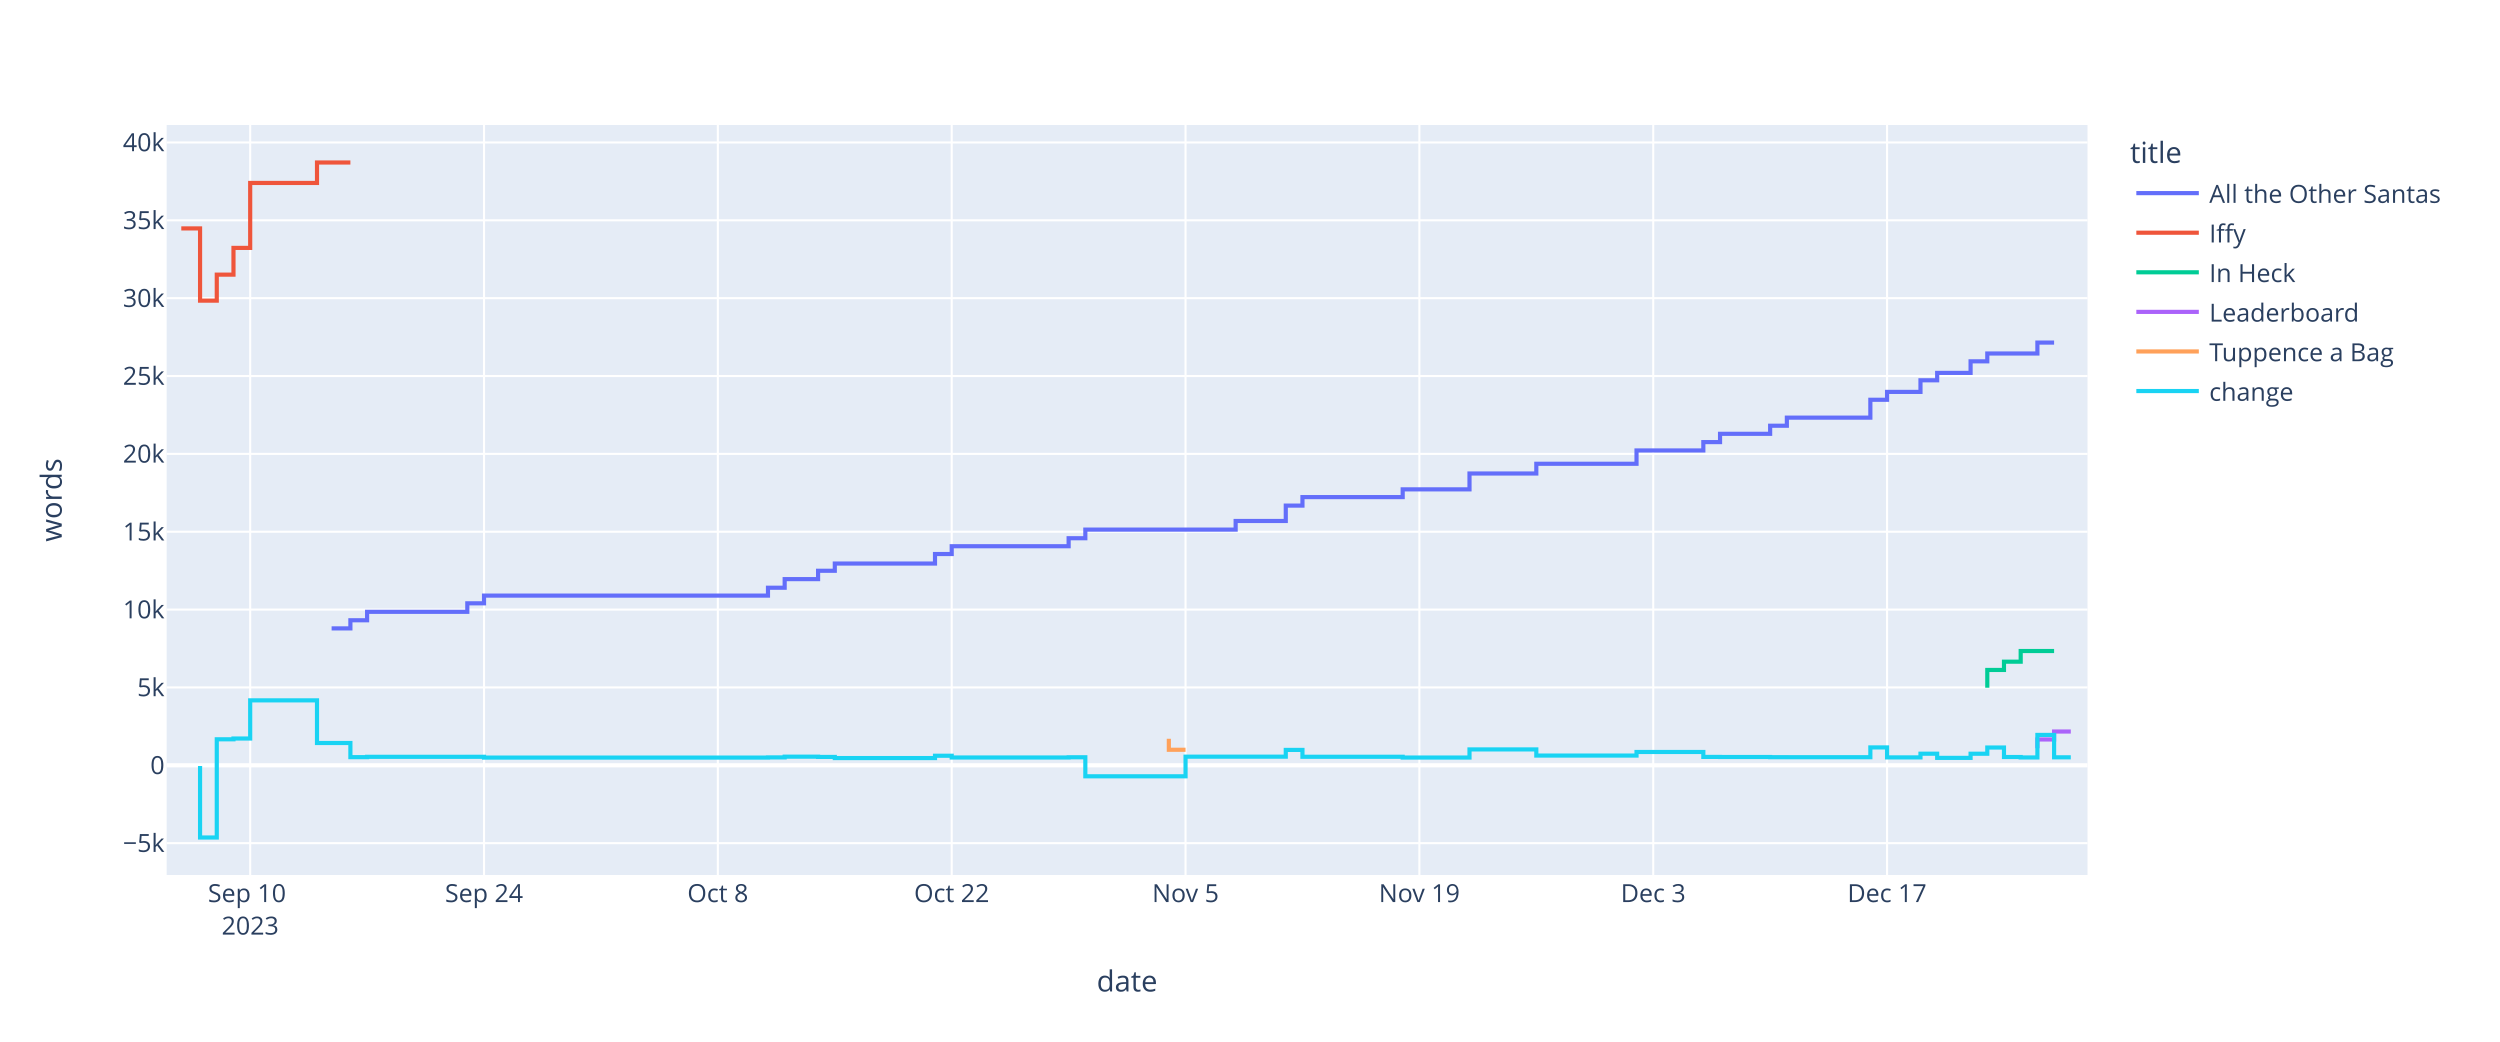
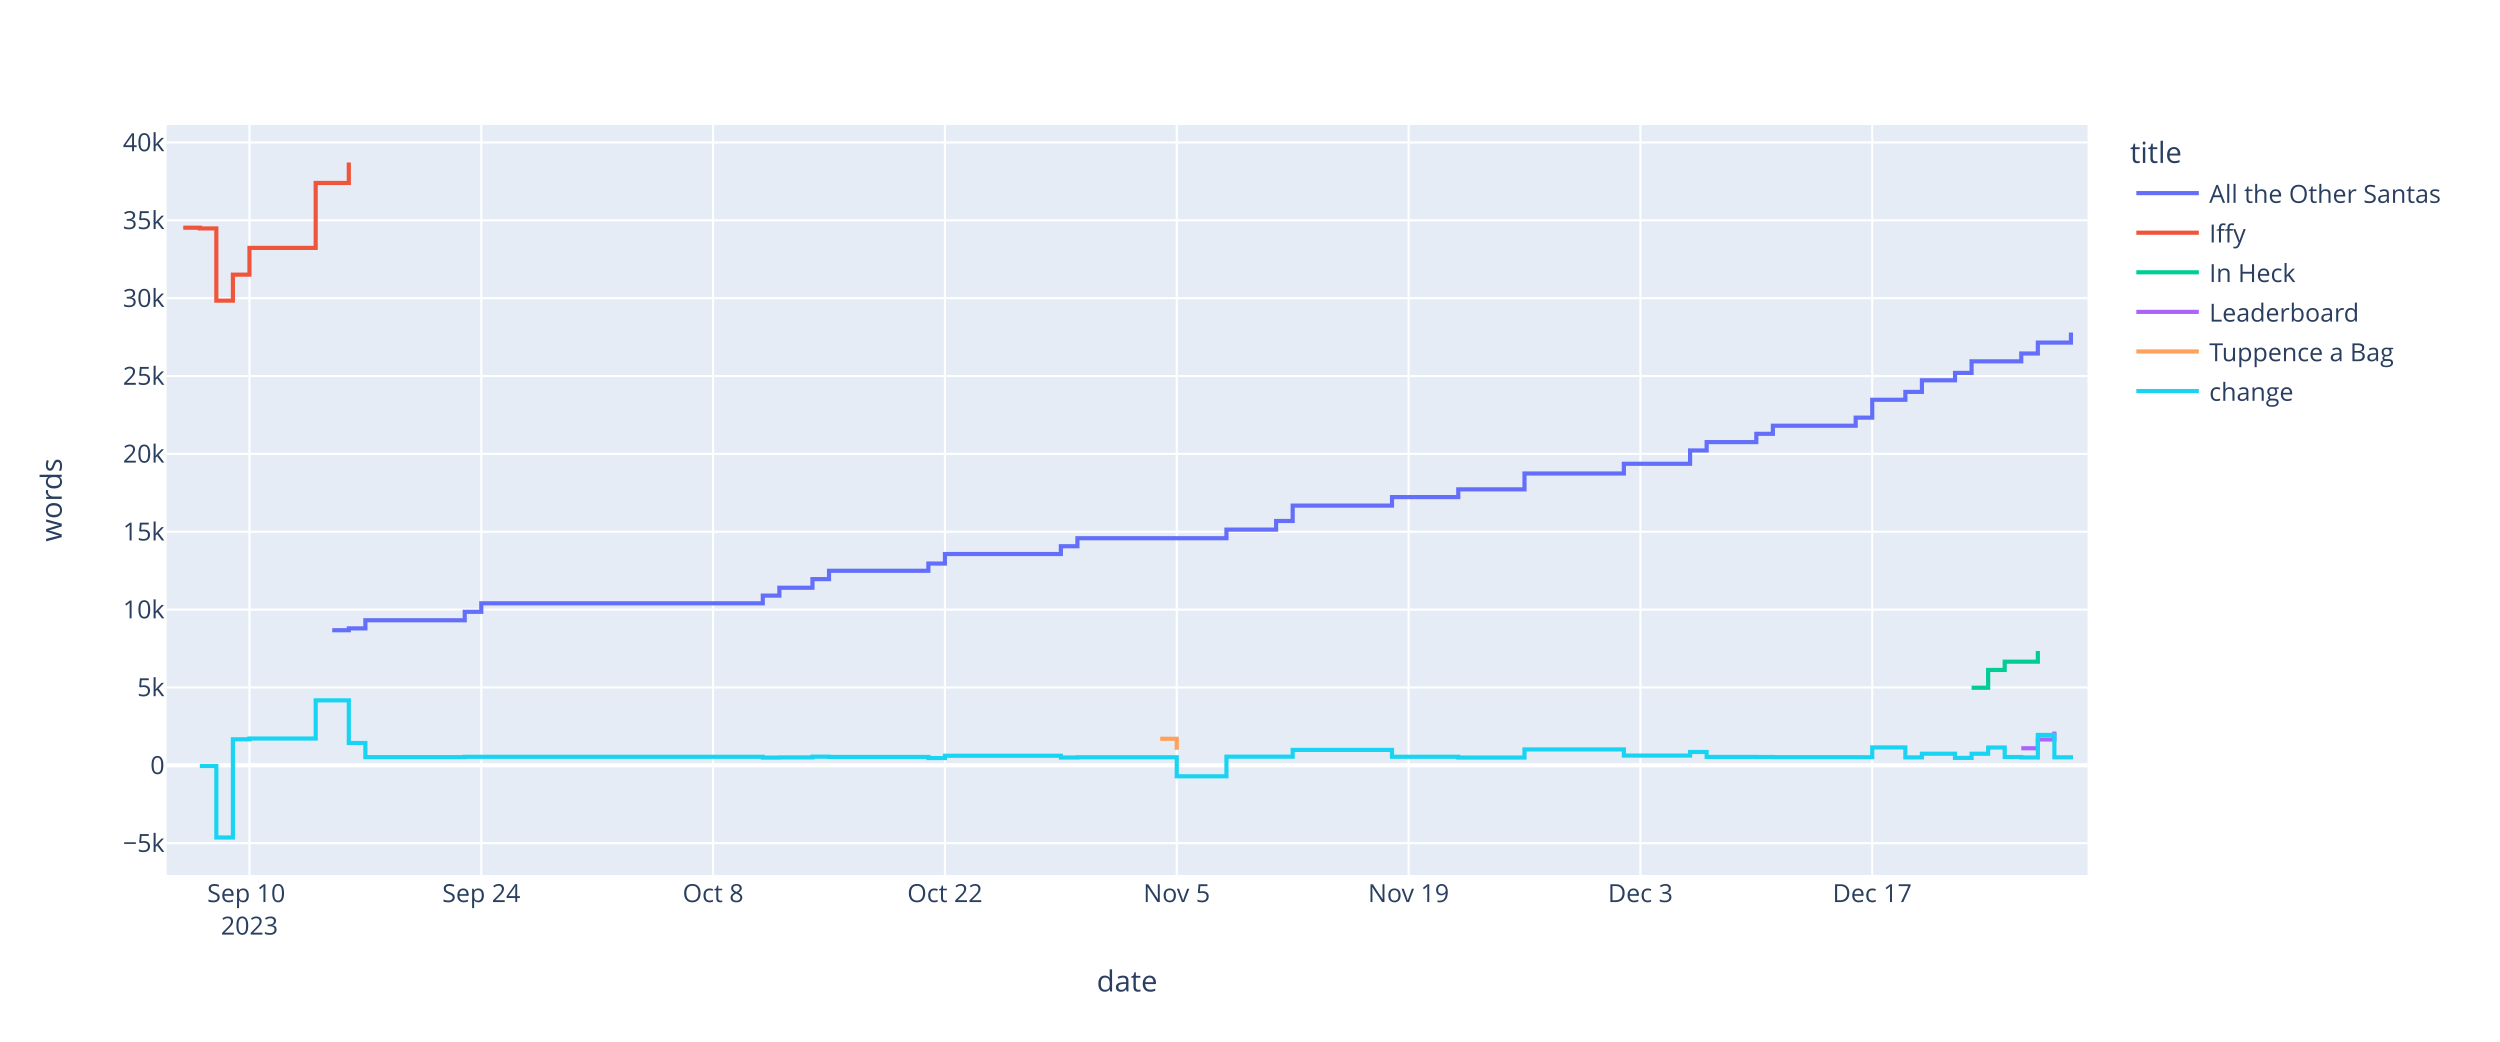
<svg xmlns="http://www.w3.org/2000/svg" class="main-svg" width="1200" height="500" style="" viewBox="0 0 1200 500">
  <rect x="0" y="0" width="1200" height="500" style="fill: rgb(255, 255, 255); fill-opacity: 1;" />
-   <defs id="defs-8bc1a7">
+   <defs id="defs-72df1a">
    <g class="clips">
-       <clipPath id="clip8bc1a7xyplot" class="plotclip">
+       <clipPath id="clip72df1axyplot" class="plotclip">
        <rect width="922" height="360" />
      </clipPath>
-       <clipPath class="axesclip" id="clip8bc1a7x">
+       <clipPath class="axesclip" id="clip72df1ax">
        <rect x="80" y="0" width="922" height="500" />
      </clipPath>
-       <clipPath class="axesclip" id="clip8bc1a7y">
+       <clipPath class="axesclip" id="clip72df1ay">
        <rect x="0" y="60" width="1200" height="360" />
      </clipPath>
-       <clipPath class="axesclip" id="clip8bc1a7xy">
+       <clipPath class="axesclip" id="clip72df1axy">
        <rect x="80" y="60" width="922" height="360" />
      </clipPath>
    </g>
    <g class="gradients" />
    <g class="patterns" />
  </defs>
  <g class="bglayer">
    <rect class="bg" x="80" y="60" width="922" height="360" style="fill: rgb(229, 236, 246); fill-opacity: 1; stroke-width: 0;" />
  </g>
  <g class="layer-below">
    <g class="imagelayer" />
    <g class="shapelayer" />
  </g>
  <g class="cartesianlayer">
    <g class="subplot xy">
      <g class="layer-subplot">
        <g class="shapelayer" />
        <g class="imagelayer" />
      </g>
      <g class="minor-gridlayer">
        <g class="x" />
        <g class="y" />
      </g>
      <g class="gridlayer">
        <g class="x">
-           <path class="xgrid crisp" transform="translate(120.09,0)" d="M0,60v360" style="stroke: rgb(255, 255, 255); stroke-opacity: 1; stroke-width: 1px;" />
-           <path class="xgrid crisp" transform="translate(232.33,0)" d="M0,60v360" style="stroke: rgb(255, 255, 255); stroke-opacity: 1; stroke-width: 1px;" />
-           <path class="xgrid crisp" transform="translate(344.57,0)" d="M0,60v360" style="stroke: rgb(255, 255, 255); stroke-opacity: 1; stroke-width: 1px;" />
-           <path class="xgrid crisp" transform="translate(456.82,0)" d="M0,60v360" style="stroke: rgb(255, 255, 255); stroke-opacity: 1; stroke-width: 1px;" />
-           <path class="xgrid crisp" transform="translate(569.06,0)" d="M0,60v360" style="stroke: rgb(255, 255, 255); stroke-opacity: 1; stroke-width: 1px;" />
-           <path class="xgrid crisp" transform="translate(681.3,0)" d="M0,60v360" style="stroke: rgb(255, 255, 255); stroke-opacity: 1; stroke-width: 1px;" />
-           <path class="xgrid crisp" transform="translate(793.55,0)" d="M0,60v360" style="stroke: rgb(255, 255, 255); stroke-opacity: 1; stroke-width: 1px;" />
-           <path class="xgrid crisp" transform="translate(905.79,0)" d="M0,60v360" style="stroke: rgb(255, 255, 255); stroke-opacity: 1; stroke-width: 1px;" />
+           <path class="xgrid crisp" transform="translate(119.74,0)" d="M0,60v360" style="stroke: rgb(255, 255, 255); stroke-opacity: 1; stroke-width: 1px;" />
+           <path class="xgrid crisp" transform="translate(231.02,0)" d="M0,60v360" style="stroke: rgb(255, 255, 255); stroke-opacity: 1; stroke-width: 1px;" />
+           <path class="xgrid crisp" transform="translate(342.29,0)" d="M0,60v360" style="stroke: rgb(255, 255, 255); stroke-opacity: 1; stroke-width: 1px;" />
+           <path class="xgrid crisp" transform="translate(453.57,0)" d="M0,60v360" style="stroke: rgb(255, 255, 255); stroke-opacity: 1; stroke-width: 1px;" />
+           <path class="xgrid crisp" transform="translate(564.84,0)" d="M0,60v360" style="stroke: rgb(255, 255, 255); stroke-opacity: 1; stroke-width: 1px;" />
+           <path class="xgrid crisp" transform="translate(676.12,0)" d="M0,60v360" style="stroke: rgb(255, 255, 255); stroke-opacity: 1; stroke-width: 1px;" />
+           <path class="xgrid crisp" transform="translate(787.4,0)" d="M0,60v360" style="stroke: rgb(255, 255, 255); stroke-opacity: 1; stroke-width: 1px;" />
+           <path class="xgrid crisp" transform="translate(898.67,0)" d="M0,60v360" style="stroke: rgb(255, 255, 255); stroke-opacity: 1; stroke-width: 1px;" />
        </g>
        <g class="y">
          <path class="ygrid crisp" transform="translate(0,404.71)" d="M80,0h922" style="stroke: rgb(255, 255, 255); stroke-opacity: 1; stroke-width: 1px;" />
          <path class="ygrid crisp" transform="translate(0,329.97)" d="M80,0h922" style="stroke: rgb(255, 255, 255); stroke-opacity: 1; stroke-width: 1px;" />
          <path class="ygrid crisp" transform="translate(0,292.6)" d="M80,0h922" style="stroke: rgb(255, 255, 255); stroke-opacity: 1; stroke-width: 1px;" />
          <path class="ygrid crisp" transform="translate(0,255.23)" d="M80,0h922" style="stroke: rgb(255, 255, 255); stroke-opacity: 1; stroke-width: 1px;" />
          <path class="ygrid crisp" transform="translate(0,217.86)" d="M80,0h922" style="stroke: rgb(255, 255, 255); stroke-opacity: 1; stroke-width: 1px;" />
          <path class="ygrid crisp" transform="translate(0,180.49)" d="M80,0h922" style="stroke: rgb(255, 255, 255); stroke-opacity: 1; stroke-width: 1px;" />
          <path class="ygrid crisp" transform="translate(0,143.12)" d="M80,0h922" style="stroke: rgb(255, 255, 255); stroke-opacity: 1; stroke-width: 1px;" />
          <path class="ygrid crisp" transform="translate(0,105.75)" d="M80,0h922" style="stroke: rgb(255, 255, 255); stroke-opacity: 1; stroke-width: 1px;" />
          <path class="ygrid crisp" transform="translate(0,68.38)" d="M80,0h922" style="stroke: rgb(255, 255, 255); stroke-opacity: 1; stroke-width: 1px;" />
        </g>
      </g>
      <g class="zerolinelayer">
        <path class="yzl zl crisp" transform="translate(0,367.34)" d="M80,0h922" style="stroke: rgb(255, 255, 255); stroke-opacity: 1; stroke-width: 2px;" />
      </g>
      <path class="xlines-below" />
      <path class="ylines-below" />
      <g class="overlines-below" />
      <g class="xaxislayer-below" />
      <g class="yaxislayer-below" />
      <g class="overaxes-below" />
-       <g class="plot" transform="translate(80,60)" clip-path="url(#clip8bc1a7xyplot)">
+       <g class="plot" transform="translate(80,60)" clip-path="url(#clip72df1axyplot)">
        <g class="scatterlayer mlayer">
-           <g class="trace scatter trace359afc" style="stroke-miterlimit: 2; opacity: 1;">
-             <g class="fills" />
-             <g class="errorbars" />
-             <g class="lines">
-               <path class="js-line" d="M80.17,242.51V241.63H88.19V237.73H96.21V233.67H144.31V229.59H152.33V225.89H288.63V222.11H296.64V217.98H312.68V213.97H320.7V210.5H368.8V205.93H376.82V202.19H432.94V198.35H440.96V194.21H513.11V190.07H537.17V182.69H545.18V178.61H593.29V174.89H625.36V167.28H657.43V162.61H705.53V156.22H737.6V152.21H745.62V148.23H769.67V144.35H777.69V140.47H817.77V131.89H825.79V128.11H841.83V122.54H849.84V118.99H865.88V113.44H873.9V109.68H897.95V104.44H905.97" style="vector-effect: non-scaling-stroke; fill: none; stroke: rgb(99, 110, 250); stroke-opacity: 1; stroke-width: 2px; opacity: 1;" />
-             </g>
-             <g class="points" />
-             <g class="text" />
-           </g>
-           <g class="trace scatter trace90cfe5" style="stroke-miterlimit: 2; opacity: 1;">
-             <g class="fills" />
-             <g class="errorbars" />
-             <g class="lines">
-               <path class="js-line" d="M8.02,49.3V49.64H16.03V84.31H24.05V71.83H32.07V58.99H40.09V27.82H72.16V18H88.19" style="vector-effect: non-scaling-stroke; fill: none; stroke: rgb(239, 85, 59); stroke-opacity: 1; stroke-width: 2px; opacity: 1;" />
-             </g>
-             <g class="points" />
-             <g class="text" />
-           </g>
-           <g class="trace scatter trace8eac51" style="stroke-miterlimit: 2; opacity: 1;">
-             <g class="fills" />
-             <g class="errorbars" />
-             <g class="lines">
-               <path class="js-line" d="M873.9,270.11V261.58H881.91V257.61H889.93V252.49H905.97" style="vector-effect: non-scaling-stroke; fill: none; stroke: rgb(0, 204, 150); stroke-opacity: 1; stroke-width: 2px; opacity: 1;" />
-             </g>
-             <g class="points" />
-             <g class="text" />
-           </g>
-           <g class="trace scatter trace438dbb" style="stroke-miterlimit: 2; opacity: 1;">
-             <g class="fills" />
-             <g class="errorbars" />
-             <g class="lines">
-               <path class="js-line" d="M897.95,299.16V294.95H905.97V291.13H913.98" style="vector-effect: non-scaling-stroke; fill: none; stroke: rgb(171, 99, 250); stroke-opacity: 1; stroke-width: 2px; opacity: 1;" />
-             </g>
-             <g class="points" />
-             <g class="text" />
-           </g>
-           <g class="trace scatter trace16e18c" style="stroke-miterlimit: 2; opacity: 1;">
-             <g class="fills" />
-             <g class="errorbars" />
-             <g class="lines">
-               <path class="js-line" d="M481.04,294.61V299.89H489.06" style="vector-effect: non-scaling-stroke; fill: none; stroke: rgb(255, 161, 90); stroke-opacity: 1; stroke-width: 2px; opacity: 1;" />
-             </g>
-             <g class="points" />
-             <g class="text" />
-           </g>
-           <g class="trace scatter tracecbed3b" style="stroke-miterlimit: 2; opacity: 1;">
-             <g class="fills" />
-             <g class="errorbars" />
-             <g class="lines">
-               <path class="js-line" d="M16.03,307.68V342H24.05V294.86H32.07V294.49H40.09V276.17H72.16V296.64H88.19V303.43H96.21V303.27H144.31V303.26H152.33V303.64H288.63V303.55H296.64V303.2H312.68V303.33H320.7V303.87H368.8V302.76H376.82V303.6H432.94V303.49H440.96V312.62H489.06V303.2H513.11V303.2H537.17V299.96H545.18V303.25H593.29V303.62H625.36V299.72H657.43V302.67H705.53V300.95H737.6V303.32H745.62V303.36H769.67V303.45H777.69V303.46H817.77V298.76H825.79V303.55H841.83V301.78H849.84V303.78H865.88V301.79H873.9V298.81H881.91V303.37H889.93V303.58H897.95V292.76H905.97V303.51H913.98" style="vector-effect: non-scaling-stroke; fill: none; stroke: rgb(25, 211, 243); stroke-opacity: 1; stroke-width: 2px; opacity: 1;" />
+           <g class="trace scatter traceb499b3" style="stroke-miterlimit: 2; opacity: 1;">
+             <g class="fills" />
+             <g class="errorbars" />
+             <g class="lines">
+               <path class="js-line" d="M79.48,242.51H87.43V241.63H95.38V237.73H143.07V233.67H151.02V229.59H286.14V225.89H294.09V222.11H309.98V217.98H317.93V213.97H365.62V210.5H373.57V205.93H429.21V202.19H437.16V198.35H508.69V194.21H532.53V190.07H540.48V182.69H588.17V178.61H619.97V174.89H651.76V167.28H699.45V162.61H731.24V156.22H739.19V152.21H763.03V148.23H770.98V144.35H810.72V140.47H818.67V131.89H834.57V128.11H842.52V122.54H858.41V118.99H866.36V113.44H890.21V109.68H898.16V104.44H914.05V99.61" style="vector-effect: non-scaling-stroke; fill: none; stroke: rgb(99, 110, 250); stroke-opacity: 1; stroke-width: 2px; opacity: 1;" />
+             </g>
+             <g class="points" />
+             <g class="text" />
+           </g>
+           <g class="trace scatter trace86cd55" style="stroke-miterlimit: 2; opacity: 1;">
+             <g class="fills" />
+             <g class="errorbars" />
+             <g class="lines">
+               <path class="js-line" d="M7.95,49.3H15.9V49.64H23.84V84.31H31.79V71.83H39.74V58.99H71.53V27.82H87.43V18" style="vector-effect: non-scaling-stroke; fill: none; stroke: rgb(239, 85, 59); stroke-opacity: 1; stroke-width: 2px; opacity: 1;" />
+             </g>
+             <g class="points" />
+             <g class="text" />
+           </g>
+           <g class="trace scatter tracebefc42" style="stroke-miterlimit: 2; opacity: 1;">
+             <g class="fills" />
+             <g class="errorbars" />
+             <g class="lines">
+               <path class="js-line" d="M866.36,270.11H874.31V261.58H882.26V257.61H898.16V252.49" style="vector-effect: non-scaling-stroke; fill: none; stroke: rgb(0, 204, 150); stroke-opacity: 1; stroke-width: 2px; opacity: 1;" />
+             </g>
+             <g class="points" />
+             <g class="text" />
+           </g>
+           <g class="trace scatter traced1f02c" style="stroke-miterlimit: 2; opacity: 1;">
+             <g class="fills" />
+             <g class="errorbars" />
+             <g class="lines">
+               <path class="js-line" d="M890.21,299.16H898.16V294.95H906.1V291.13" style="vector-effect: non-scaling-stroke; fill: none; stroke: rgb(171, 99, 250); stroke-opacity: 1; stroke-width: 2px; opacity: 1;" />
+             </g>
+             <g class="points" />
+             <g class="text" />
+           </g>
+           <g class="trace scatter tracee2093f" style="stroke-miterlimit: 2; opacity: 1;">
+             <g class="fills" />
+             <g class="errorbars" />
+             <g class="lines">
+               <path class="js-line" d="M476.9,294.61H484.84V299.89" style="vector-effect: non-scaling-stroke; fill: none; stroke: rgb(255, 161, 90); stroke-opacity: 1; stroke-width: 2px; opacity: 1;" />
+             </g>
+             <g class="points" />
+             <g class="text" />
+           </g>
+           <g class="trace scatter trace5f2c19" style="stroke-miterlimit: 2; opacity: 1;">
+             <g class="fills" />
+             <g class="errorbars" />
+             <g class="lines">
+               <path class="js-line" d="M15.9,307.68H23.84V342H31.79V294.86H39.74V294.49H71.53V276.17H87.43V296.64H95.38V303.43H143.07V303.27H151.02V303.26H286.14V303.64H294.09V303.55H309.98V303.2H317.93V303.33H365.62V303.87H373.57V302.76H429.21V303.6H437.16V303.49H484.84V312.62H508.69V303.2H532.53V303.2H540.48V299.96H588.17V303.25H619.97V303.62H651.76V299.72H699.45V302.67H731.24V300.95H739.19V303.32H763.03V303.36H770.98V303.45H810.72V303.46H818.67V298.76H834.57V303.55H842.52V301.78H858.41V303.78H866.36V301.79H874.31V298.81H882.26V303.37H890.21V303.58H898.16V292.76H906.1V303.51H914.05V302.51" style="vector-effect: non-scaling-stroke; fill: none; stroke: rgb(25, 211, 243); stroke-opacity: 1; stroke-width: 2px; opacity: 1;" />
            </g>
            <g class="points" />
            <g class="text" />
          </g>
        </g>
      </g>
      <g class="overplot" />
      <path class="xlines-above crisp" d="M0,0" style="fill: none;" />
      <path class="ylines-above crisp" d="M0,0" style="fill: none;" />
      <g class="overlines-above" />
      <g class="xaxislayer-above">
        <g class="xtick">
-           <text text-anchor="middle" x="0" y="433" transform="translate(120.09,0)" style="font-family: 'Open Sans', verdana, arial, sans-serif; font-size: 12px; fill: rgb(42, 63, 95); fill-opacity: 1; white-space: pre; opacity: 1;">
+           <text text-anchor="middle" x="0" y="433" transform="translate(119.74,0)" style="font-family: 'Open Sans', verdana, arial, sans-serif; font-size: 12px; fill: rgb(42, 63, 95); fill-opacity: 1; white-space: pre; opacity: 1;">
            <tspan class="line" dy="0em" x="0" y="433">Sep 10</tspan>
            <tspan class="line" dy="1.3em" x="0" y="433">2023</tspan>
          </text>
        </g>
        <g class="xtick">
-           <text text-anchor="middle" x="0" y="433" style="font-family: 'Open Sans', verdana, arial, sans-serif; font-size: 12px; fill: rgb(42, 63, 95); fill-opacity: 1; white-space: pre; opacity: 1;" transform="translate(232.33,0)">Sep 24</text>
-         </g>
-         <g class="xtick">
-           <text text-anchor="middle" x="0" y="433" style="font-family: 'Open Sans', verdana, arial, sans-serif; font-size: 12px; fill: rgb(42, 63, 95); fill-opacity: 1; white-space: pre; opacity: 1;" transform="translate(344.57,0)">Oct 8</text>
-         </g>
-         <g class="xtick">
-           <text text-anchor="middle" x="0" y="433" style="font-family: 'Open Sans', verdana, arial, sans-serif; font-size: 12px; fill: rgb(42, 63, 95); fill-opacity: 1; white-space: pre; opacity: 1;" transform="translate(456.82,0)">Oct 22</text>
-         </g>
-         <g class="xtick">
-           <text text-anchor="middle" x="0" y="433" style="font-family: 'Open Sans', verdana, arial, sans-serif; font-size: 12px; fill: rgb(42, 63, 95); fill-opacity: 1; white-space: pre; opacity: 1;" transform="translate(569.06,0)">Nov 5</text>
-         </g>
-         <g class="xtick">
-           <text text-anchor="middle" x="0" y="433" style="font-family: 'Open Sans', verdana, arial, sans-serif; font-size: 12px; fill: rgb(42, 63, 95); fill-opacity: 1; white-space: pre; opacity: 1;" transform="translate(681.3,0)">Nov 19</text>
-         </g>
-         <g class="xtick">
-           <text text-anchor="middle" x="0" y="433" style="font-family: 'Open Sans', verdana, arial, sans-serif; font-size: 12px; fill: rgb(42, 63, 95); fill-opacity: 1; white-space: pre; opacity: 1;" transform="translate(793.55,0)">Dec 3</text>
-         </g>
-         <g class="xtick">
-           <text text-anchor="middle" x="0" y="433" style="font-family: 'Open Sans', verdana, arial, sans-serif; font-size: 12px; fill: rgb(42, 63, 95); fill-opacity: 1; white-space: pre; opacity: 1;" transform="translate(905.79,0)">Dec 17</text>
+           <text text-anchor="middle" x="0" y="433" style="font-family: 'Open Sans', verdana, arial, sans-serif; font-size: 12px; fill: rgb(42, 63, 95); fill-opacity: 1; white-space: pre; opacity: 1;" transform="translate(231.02,0)">Sep 24</text>
+         </g>
+         <g class="xtick">
+           <text text-anchor="middle" x="0" y="433" style="font-family: 'Open Sans', verdana, arial, sans-serif; font-size: 12px; fill: rgb(42, 63, 95); fill-opacity: 1; white-space: pre; opacity: 1;" transform="translate(342.29,0)">Oct 8</text>
+         </g>
+         <g class="xtick">
+           <text text-anchor="middle" x="0" y="433" style="font-family: 'Open Sans', verdana, arial, sans-serif; font-size: 12px; fill: rgb(42, 63, 95); fill-opacity: 1; white-space: pre; opacity: 1;" transform="translate(453.57,0)">Oct 22</text>
+         </g>
+         <g class="xtick">
+           <text text-anchor="middle" x="0" y="433" style="font-family: 'Open Sans', verdana, arial, sans-serif; font-size: 12px; fill: rgb(42, 63, 95); fill-opacity: 1; white-space: pre; opacity: 1;" transform="translate(564.84,0)">Nov 5</text>
+         </g>
+         <g class="xtick">
+           <text text-anchor="middle" x="0" y="433" style="font-family: 'Open Sans', verdana, arial, sans-serif; font-size: 12px; fill: rgb(42, 63, 95); fill-opacity: 1; white-space: pre; opacity: 1;" transform="translate(676.12,0)">Nov 19</text>
+         </g>
+         <g class="xtick">
+           <text text-anchor="middle" x="0" y="433" style="font-family: 'Open Sans', verdana, arial, sans-serif; font-size: 12px; fill: rgb(42, 63, 95); fill-opacity: 1; white-space: pre; opacity: 1;" transform="translate(787.4,0)">Dec 3</text>
+         </g>
+         <g class="xtick">
+           <text text-anchor="middle" x="0" y="433" style="font-family: 'Open Sans', verdana, arial, sans-serif; font-size: 12px; fill: rgb(42, 63, 95); fill-opacity: 1; white-space: pre; opacity: 1;" transform="translate(898.67,0)">Dec 17</text>
        </g>
      </g>
      <g class="yaxislayer-above">
        <g class="ytick">
          <text text-anchor="end" x="79" y="4.2" transform="translate(0,404.71)" style="font-family: 'Open Sans', verdana, arial, sans-serif; font-size: 12px; fill: rgb(42, 63, 95); fill-opacity: 1; white-space: pre; opacity: 1;">−5k</text>
        </g>
        <g class="ytick">
          <text text-anchor="end" x="79" y="4.2" style="font-family: 'Open Sans', verdana, arial, sans-serif; font-size: 12px; fill: rgb(42, 63, 95); fill-opacity: 1; white-space: pre; opacity: 1;" transform="translate(0,367.34)">0</text>
        </g>
        <g class="ytick">
          <text text-anchor="end" x="79" y="4.2" style="font-family: 'Open Sans', verdana, arial, sans-serif; font-size: 12px; fill: rgb(42, 63, 95); fill-opacity: 1; white-space: pre; opacity: 1;" transform="translate(0,329.97)">5k</text>
        </g>
        <g class="ytick">
          <text text-anchor="end" x="79" y="4.2" style="font-family: 'Open Sans', verdana, arial, sans-serif; font-size: 12px; fill: rgb(42, 63, 95); fill-opacity: 1; white-space: pre; opacity: 1;" transform="translate(0,292.6)">10k</text>
        </g>
        <g class="ytick">
          <text text-anchor="end" x="79" y="4.2" style="font-family: 'Open Sans', verdana, arial, sans-serif; font-size: 12px; fill: rgb(42, 63, 95); fill-opacity: 1; white-space: pre; opacity: 1;" transform="translate(0,255.23)">15k</text>
        </g>
        <g class="ytick">
          <text text-anchor="end" x="79" y="4.2" style="font-family: 'Open Sans', verdana, arial, sans-serif; font-size: 12px; fill: rgb(42, 63, 95); fill-opacity: 1; white-space: pre; opacity: 1;" transform="translate(0,217.86)">20k</text>
        </g>
        <g class="ytick">
          <text text-anchor="end" x="79" y="4.2" style="font-family: 'Open Sans', verdana, arial, sans-serif; font-size: 12px; fill: rgb(42, 63, 95); fill-opacity: 1; white-space: pre; opacity: 1;" transform="translate(0,180.49)">25k</text>
        </g>
        <g class="ytick">
          <text text-anchor="end" x="79" y="4.2" style="font-family: 'Open Sans', verdana, arial, sans-serif; font-size: 12px; fill: rgb(42, 63, 95); fill-opacity: 1; white-space: pre; opacity: 1;" transform="translate(0,143.12)">30k</text>
        </g>
        <g class="ytick">
          <text text-anchor="end" x="79" y="4.2" style="font-family: 'Open Sans', verdana, arial, sans-serif; font-size: 12px; fill: rgb(42, 63, 95); fill-opacity: 1; white-space: pre; opacity: 1;" transform="translate(0,105.75)">35k</text>
        </g>
        <g class="ytick">
          <text text-anchor="end" x="79" y="4.2" style="font-family: 'Open Sans', verdana, arial, sans-serif; font-size: 12px; fill: rgb(42, 63, 95); fill-opacity: 1; white-space: pre; opacity: 1;" transform="translate(0,68.38)">40k</text>
        </g>
      </g>
      <g class="overaxes-above" />
    </g>
  </g>
  <g class="polarlayer" />
  <g class="smithlayer" />
  <g class="ternarylayer" />
  <g class="geolayer" />
  <g class="funnelarealayer" />
  <g class="pielayer" />
  <g class="iciclelayer" />
  <g class="treemaplayer" />
  <g class="sunburstlayer" />
  <g class="glimages" />
-   <defs id="topdefs-8bc1a7">
+   <defs id="topdefs-72df1a">
    <g class="clips" />
-     <clipPath id="legend8bc1a7">
+     <clipPath id="legend72df1a">
      <rect width="168" height="143" x="0" y="0" />
    </clipPath>
  </defs>
  <g class="layer-above">
    <g class="imagelayer" />
    <g class="shapelayer" />
  </g>
  <g class="infolayer">
    <g class="legend" pointer-events="all" transform="translate(1020.44,60)">
      <rect class="bg" shape-rendering="crispEdges" style="stroke: rgb(68, 68, 68); stroke-opacity: 1; fill: rgb(255, 255, 255); fill-opacity: 1; stroke-width: 0px;" width="168" height="143" x="0" y="0" />
-       <g class="scrollbox" transform="" clip-path="url(#legend8bc1a7)">
+       <g class="scrollbox" transform="" clip-path="url(#legend72df1a)">
        <text class="legendtitletext" text-anchor="start" x="2" y="18.2" style="font-family: 'Open Sans', verdana, arial, sans-serif; font-size: 14px; fill: rgb(42, 63, 95); fill-opacity: 1; white-space: pre;">title</text>
        <g class="groups" transform="">
          <g class="traces" transform="translate(0,32.7)" style="opacity: 1;">
            <text class="legendtext" text-anchor="start" x="40" y="4.68" style="font-family: 'Open Sans', verdana, arial, sans-serif; font-size: 12px; fill: rgb(42, 63, 95); fill-opacity: 1; white-space: pre;">All the Other Santas</text>
            <g class="layers" style="opacity: 1;">
              <g class="legendfill" />
              <g class="legendlines">
                <path class="js-line" d="M5,0h30" style="fill: none; stroke: rgb(99, 110, 250); stroke-opacity: 1; stroke-width: 2px;" />
              </g>
              <g class="legendsymbols">
                <g class="legendpoints" />
              </g>
            </g>
            <rect class="legendtoggle" x="0" y="-9.5" width="162.156" height="19" style="fill: rgb(0, 0, 0); fill-opacity: 0;" />
          </g>
        </g>
        <g class="groups" transform="">
          <g class="traces" transform="translate(0,51.7)" style="opacity: 1;">
            <text class="legendtext" text-anchor="start" x="40" y="4.68" style="font-family: 'Open Sans', verdana, arial, sans-serif; font-size: 12px; fill: rgb(42, 63, 95); fill-opacity: 1; white-space: pre;">Iffy</text>
            <g class="layers" style="opacity: 1;">
              <g class="legendfill" />
              <g class="legendlines">
                <path class="js-line" d="M5,0h30" style="fill: none; stroke: rgb(239, 85, 59); stroke-opacity: 1; stroke-width: 2px;" />
              </g>
              <g class="legendsymbols">
                <g class="legendpoints" />
              </g>
            </g>
            <rect class="legendtoggle" x="0" y="-9.5" width="162.156" height="19" style="fill: rgb(0, 0, 0); fill-opacity: 0;" />
          </g>
        </g>
        <g class="groups" transform="">
          <g class="traces" transform="translate(0,70.7)" style="opacity: 1;">
            <text class="legendtext" text-anchor="start" x="40" y="4.68" style="font-family: 'Open Sans', verdana, arial, sans-serif; font-size: 12px; fill: rgb(42, 63, 95); fill-opacity: 1; white-space: pre;">In Heck</text>
            <g class="layers" style="opacity: 1;">
              <g class="legendfill" />
              <g class="legendlines">
                <path class="js-line" d="M5,0h30" style="fill: none; stroke: rgb(0, 204, 150); stroke-opacity: 1; stroke-width: 2px;" />
              </g>
              <g class="legendsymbols">
                <g class="legendpoints" />
              </g>
            </g>
            <rect class="legendtoggle" x="0" y="-9.5" width="162.156" height="19" style="fill: rgb(0, 0, 0); fill-opacity: 0;" />
          </g>
        </g>
        <g class="groups" transform="">
          <g class="traces" transform="translate(0,89.7)" style="opacity: 1;">
            <text class="legendtext" text-anchor="start" x="40" y="4.68" style="font-family: 'Open Sans', verdana, arial, sans-serif; font-size: 12px; fill: rgb(42, 63, 95); fill-opacity: 1; white-space: pre;">Leaderboard</text>
            <g class="layers" style="opacity: 1;">
              <g class="legendfill" />
              <g class="legendlines">
                <path class="js-line" d="M5,0h30" style="fill: none; stroke: rgb(171, 99, 250); stroke-opacity: 1; stroke-width: 2px;" />
              </g>
              <g class="legendsymbols">
                <g class="legendpoints" />
              </g>
            </g>
            <rect class="legendtoggle" x="0" y="-9.5" width="162.156" height="19" style="fill: rgb(0, 0, 0); fill-opacity: 0;" />
          </g>
        </g>
        <g class="groups" transform="">
          <g class="traces" transform="translate(0,108.7)" style="opacity: 1;">
            <text class="legendtext" text-anchor="start" x="40" y="4.68" style="font-family: 'Open Sans', verdana, arial, sans-serif; font-size: 12px; fill: rgb(42, 63, 95); fill-opacity: 1; white-space: pre;">Tuppence a Bag</text>
            <g class="layers" style="opacity: 1;">
              <g class="legendfill" />
              <g class="legendlines">
                <path class="js-line" d="M5,0h30" style="fill: none; stroke: rgb(255, 161, 90); stroke-opacity: 1; stroke-width: 2px;" />
              </g>
              <g class="legendsymbols">
                <g class="legendpoints" />
              </g>
            </g>
            <rect class="legendtoggle" x="0" y="-9.5" width="162.156" height="19" style="fill: rgb(0, 0, 0); fill-opacity: 0;" />
          </g>
        </g>
        <g class="groups" transform="">
          <g class="traces" transform="translate(0,127.7)" style="opacity: 1;">
            <text class="legendtext" text-anchor="start" x="40" y="4.68" style="font-family: 'Open Sans', verdana, arial, sans-serif; font-size: 12px; fill: rgb(42, 63, 95); fill-opacity: 1; white-space: pre;">change</text>
            <g class="layers" style="opacity: 1;">
              <g class="legendfill" />
              <g class="legendlines">
                <path class="js-line" d="M5,0h30" style="fill: none; stroke: rgb(25, 211, 243); stroke-opacity: 1; stroke-width: 2px;" />
              </g>
              <g class="legendsymbols">
                <g class="legendpoints" />
              </g>
            </g>
            <rect class="legendtoggle" x="0" y="-9.5" width="162.156" height="19" style="fill: rgb(0, 0, 0); fill-opacity: 0;" />
          </g>
        </g>
      </g>
      <rect class="scrollbar" rx="20" ry="3" width="0" height="0" style="fill: rgb(128, 139, 164); fill-opacity: 1;" x="0" y="0" />
    </g>
    <g class="g-gtitle" />
    <g class="g-xtitle">
      <text class="xtitle" x="541" y="475.909" text-anchor="middle" style="font-family: 'Open Sans', verdana, arial, sans-serif; font-size: 14px; fill: rgb(42, 63, 95); opacity: 1; font-weight: normal; white-space: pre;">date</text>
    </g>
    <g class="g-ytitle">
      <text class="ytitle" transform="rotate(-90,29.6375,240)" x="29.638" y="240" text-anchor="middle" style="font-family: 'Open Sans', verdana, arial, sans-serif; font-size: 14px; fill: rgb(42, 63, 95); opacity: 1; font-weight: normal; white-space: pre;">words</text>
    </g>
  </g>
</svg>
